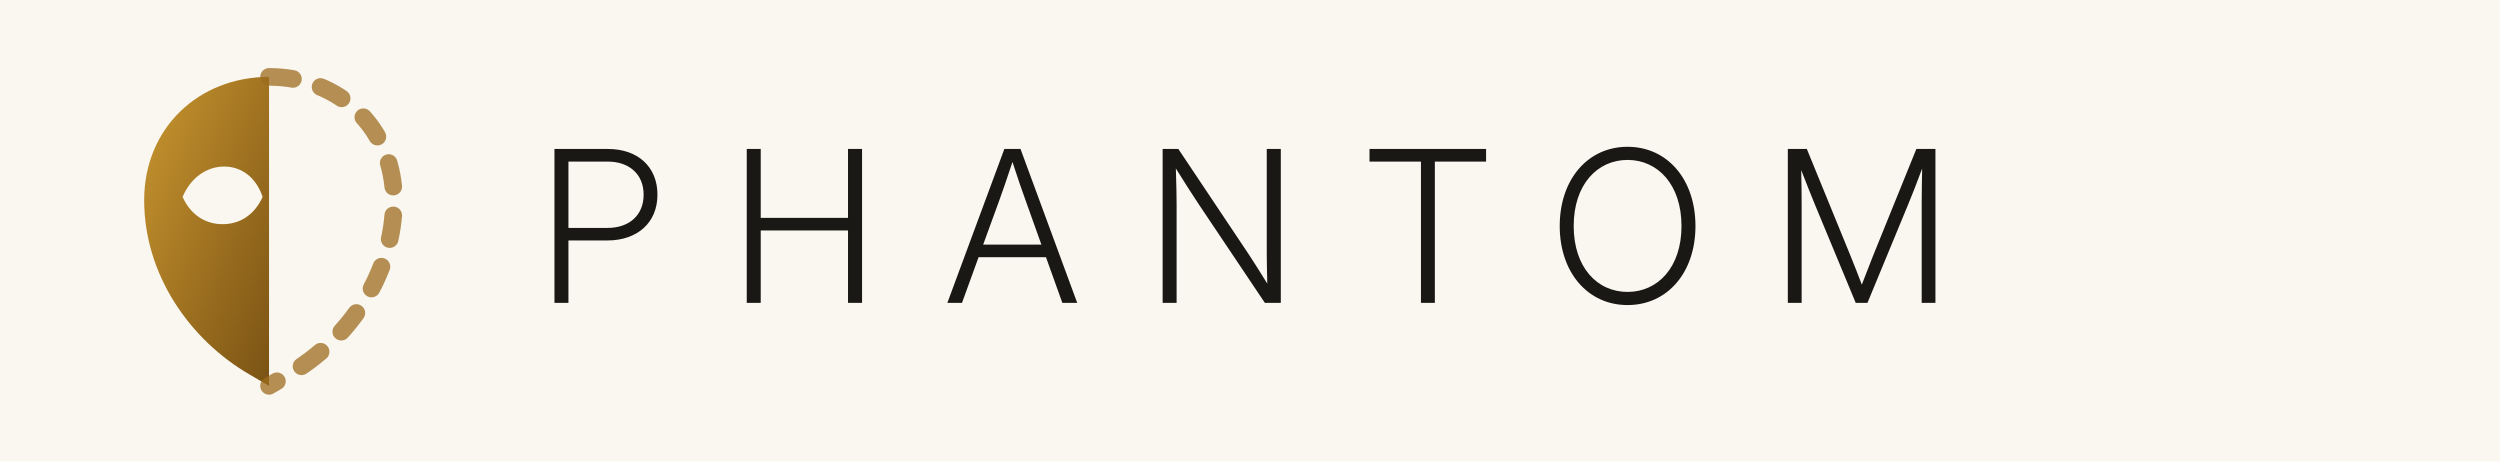
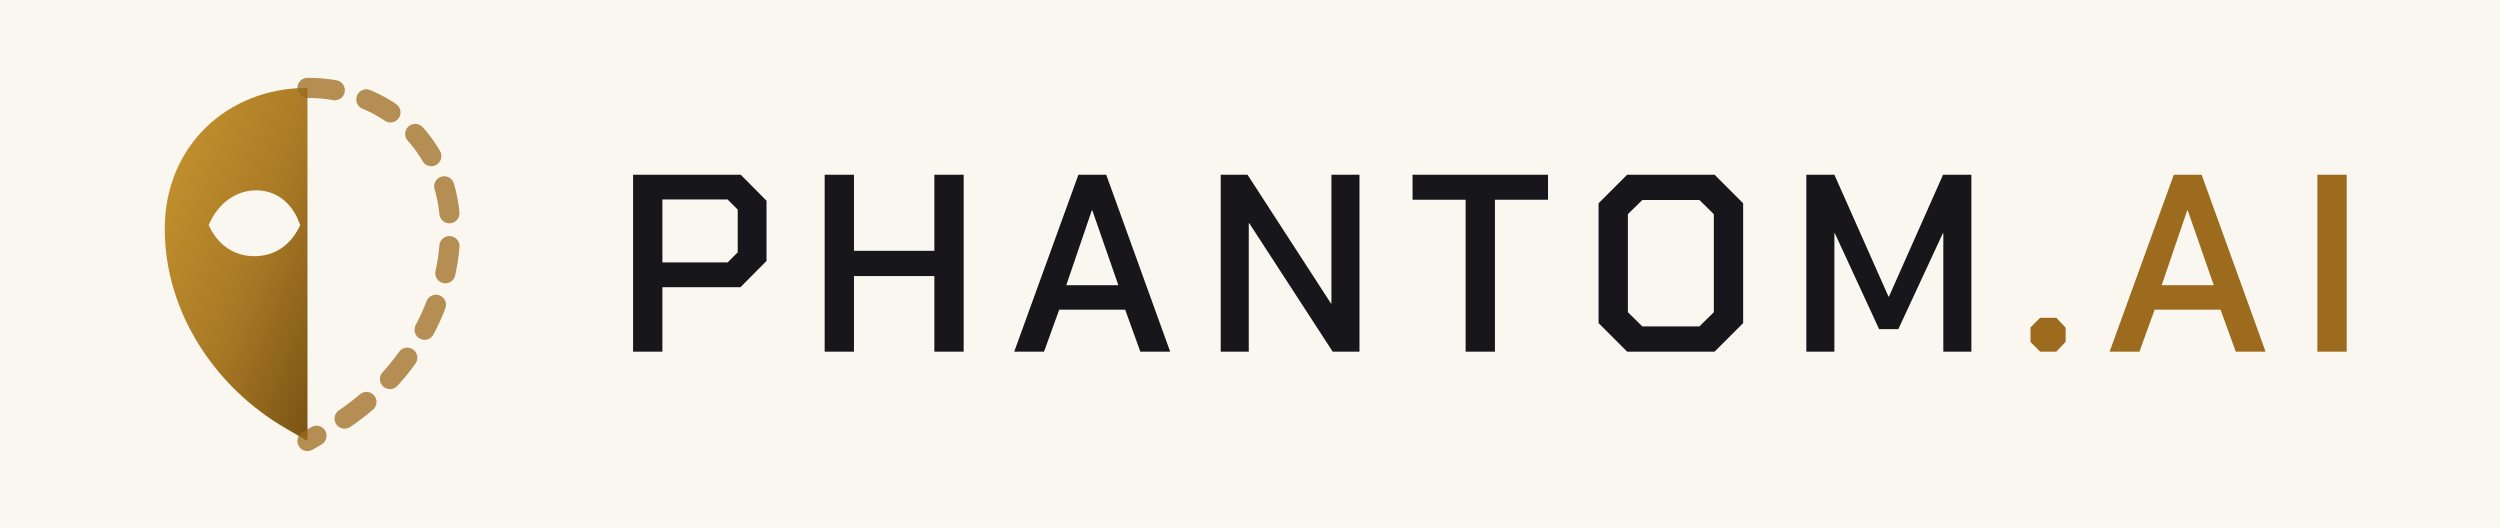
- <svg xmlns="http://www.w3.org/2000/svg" viewBox="0 0 520 96">
+ <svg xmlns="http://www.w3.org/2000/svg" viewBox="0 0 455 96">
  <defs>
-     <linearGradient id="dgold" x1="0" y1="0" x2="1" y2="1">
+     <linearGradient id="g" x1="0" y1="0" x2="1" y2="1">
      <stop offset="0" stop-color="#C9962F" />
+       <stop offset=".55" stop-color="#A97A26" />
      <stop offset="1" stop-color="#7A5214" />
    </linearGradient>
  </defs>
-   <rect width="520" height="96" fill="#FAF7F0" />
+   <rect width="455" height="96" fill="#FAF7F0" />
  <g transform="translate(16 8) scale(3.33)">
-     <path fill="url(#dgold)" fill-rule="evenodd" d="M12 2.4C7.6 2.4 4.2 5.6 4.2 10.1c0 4.6 2.8 8.7 6.6 10.9l1.2.7V2.4zM6.6 9.9c.5-1.2 1.5-1.9 2.6-1.9s2 .7 2.4 1.9c-.5 1.1-1.4 1.7-2.5 1.7S7.1 11 6.6 9.9z" />
+     <path fill="url(#g)" fill-rule="evenodd" d="M12 2.4C7.6 2.4 4.2 5.6 4.2 10.1c0 4.6 2.8 8.7 6.6 10.9l1.2.7V2.4zM6.6 9.9c.5-1.2 1.5-1.9 2.6-1.9s2 .7 2.4 1.9c-.5 1.1-1.4 1.7-2.5 1.7S7.1 11 6.6 9.9z" />
    <path fill="none" stroke="#9C6B1E" stroke-opacity=".75" stroke-width="1.1" stroke-linecap="round" stroke-dasharray="1.5 1.8" d="M12 2.4c4.4 0 7.8 3.2 7.8 7.7 0 4.6-2.8 8.7-6.6 10.9l-1.2.7" />
  </g>
-   <text x="112" y="63" font-family="Inter Display, Inter, sans-serif" font-weight="300" font-size="44" letter-spacing="14" fill="#1A1814">PHANTOM</text>
+   <path fill="#17171B" d="M115.22 31.8H134.816L139.508 36.538V47.486L134.77 52.27H120.556V64.0H115.22ZM132.424 47.762 134.264 45.922V38.148L132.424 36.308H120.556V47.762Z M150.088 31.8H155.424V45.646H170.052V31.8H175.388V64.0H170.052V50.246H155.424V64.0H150.088Z M196.272 31.8H201.332L212.97 64.0H207.542L204.782 56.364H192.776L190.016 64.0H184.588ZM203.54 51.902 198.802 38.286H198.71L194.064 51.902Z M222.17 31.8H227.046L242.226 55.214H242.318V31.8H247.424V64.0H242.548L227.368 40.632H227.276V64.0H222.17Z M266.744 36.354H257.084V31.8H281.74V36.354H272.08V64.0H266.744Z M290.94 58.802V36.998L296.138 31.8H312.054L317.252 36.998V58.802L312.054 64.0H296.138ZM309.294 59.4 311.916 56.824V38.976L309.294 36.4H298.898L296.276 38.976V56.824L298.898 59.4Z M328.752 31.8H333.858L343.702 53.972H343.794L353.638 31.8H358.79V64.0H353.684V42.472H353.592L345.496 59.906H342L333.95 42.472H333.858V64.0H328.752Z" />
+   <path fill="#9C6B1E" d="M369.554 62.252V59.584L371.302 57.836H374.246L375.948 59.63V62.206L374.246 64.0H371.302Z M395.636 31.8H400.696L412.334 64.0H406.906L404.146 56.364H392.14L389.38 64.0H383.952ZM402.904 51.902 398.166 38.286H398.074L393.428 51.902Z M421.764 31.8H427.1V64.0H421.764Z" />
</svg>
